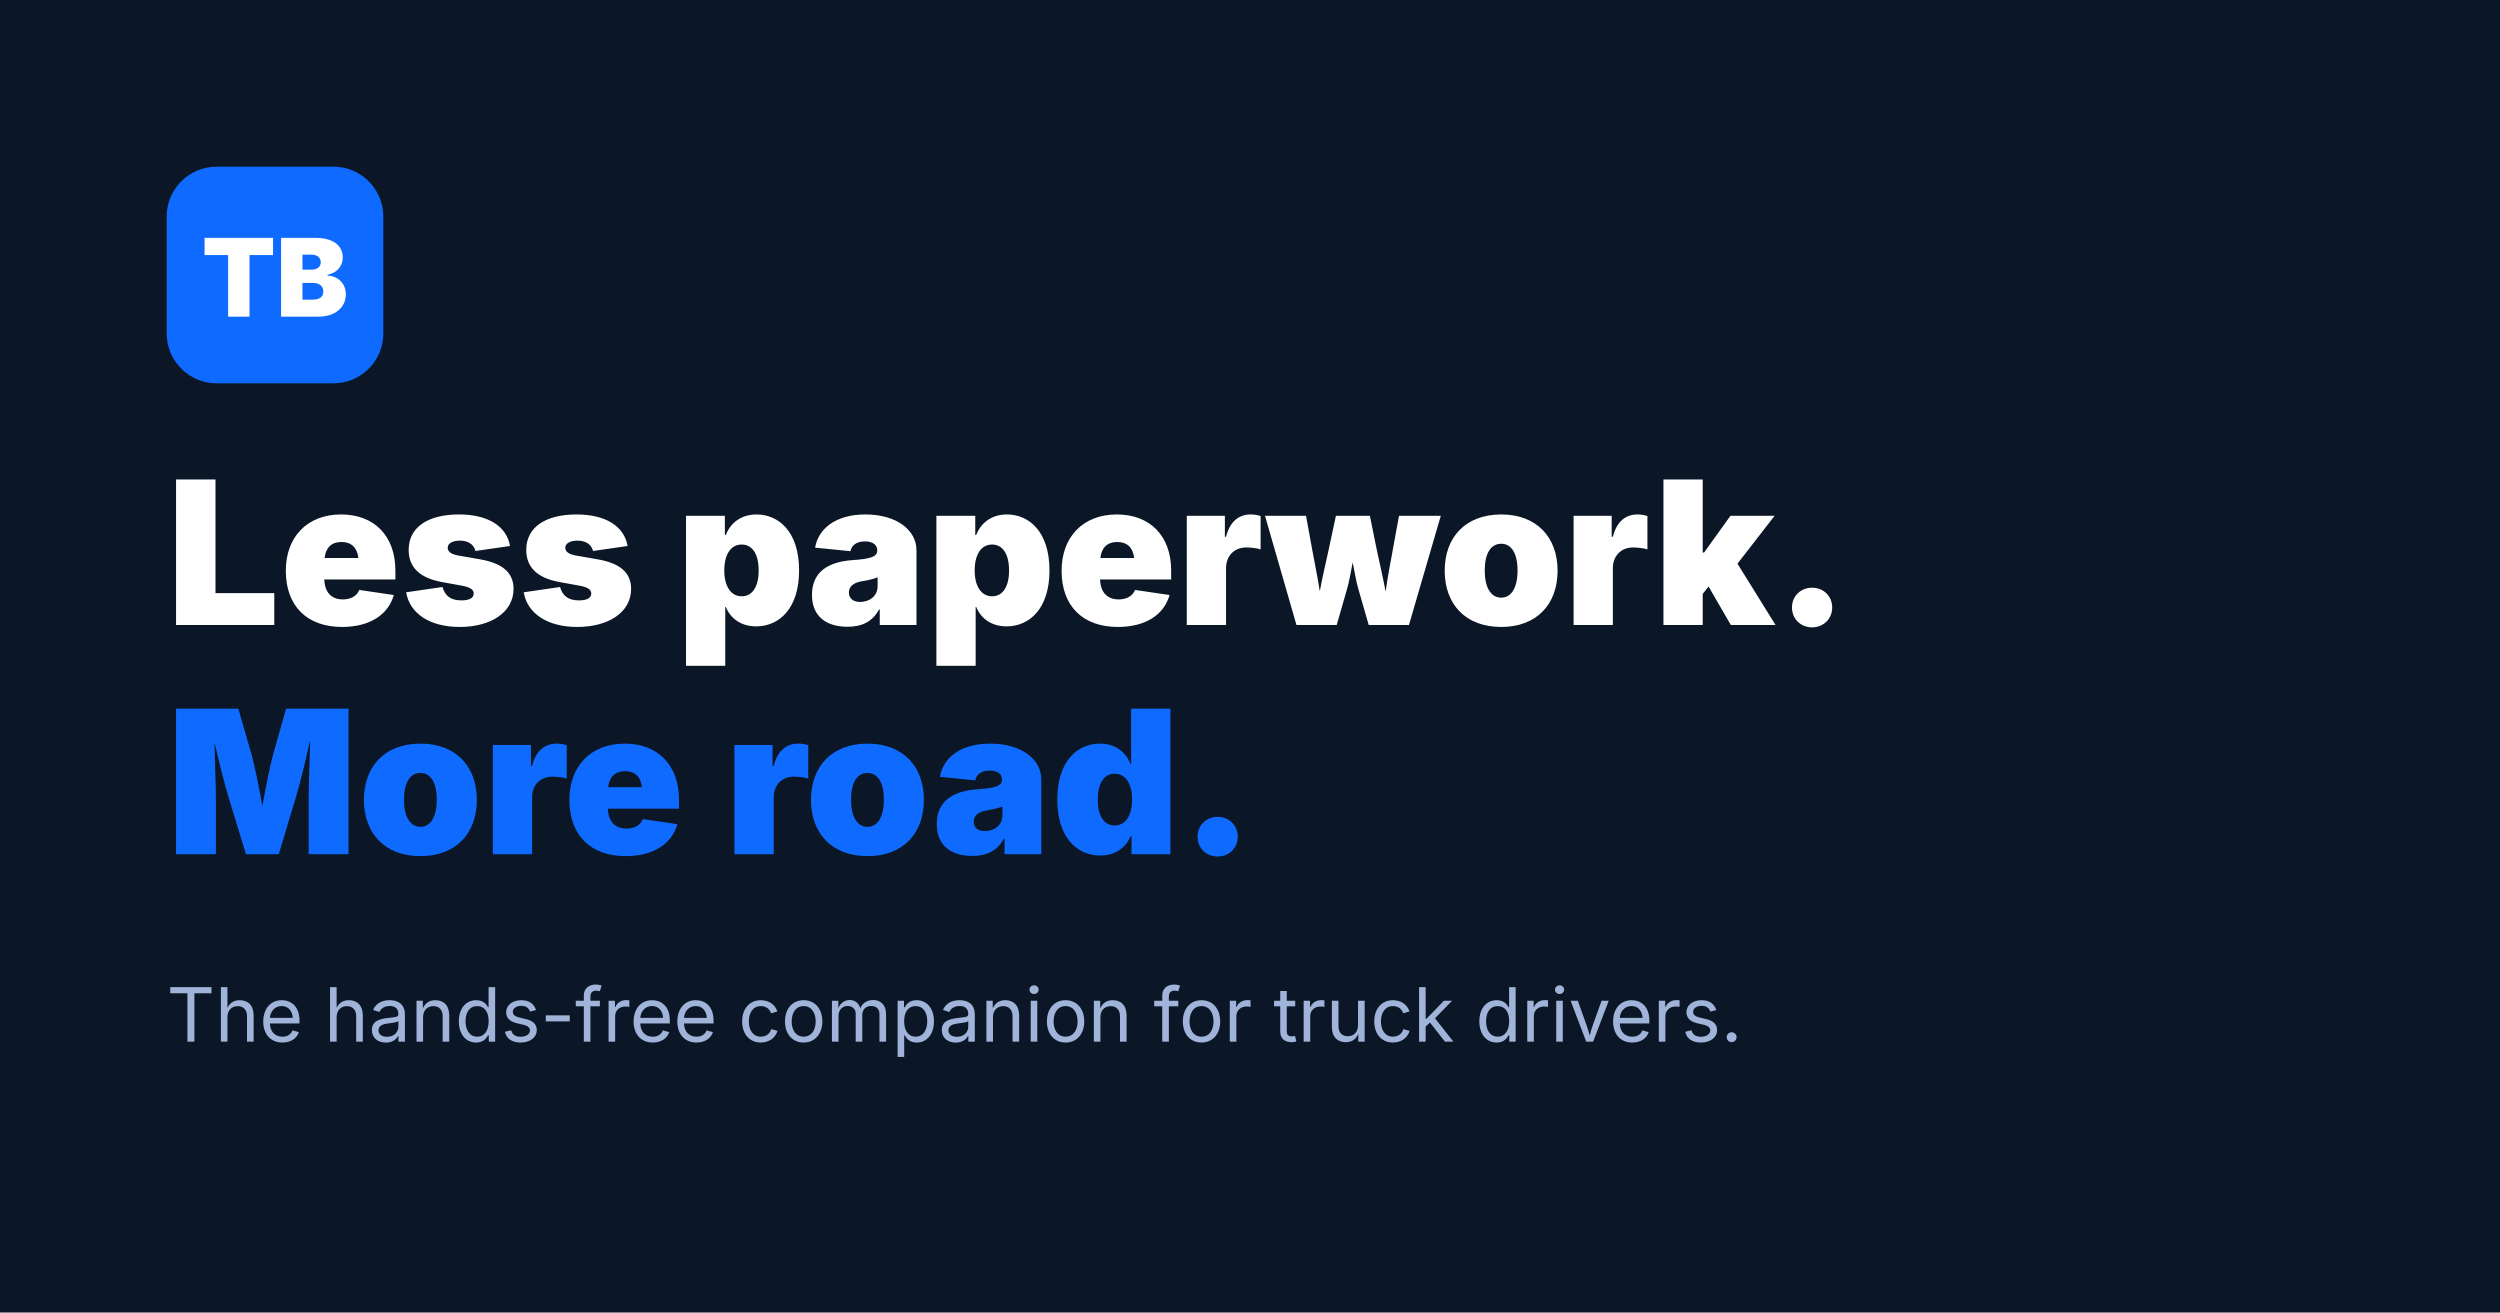
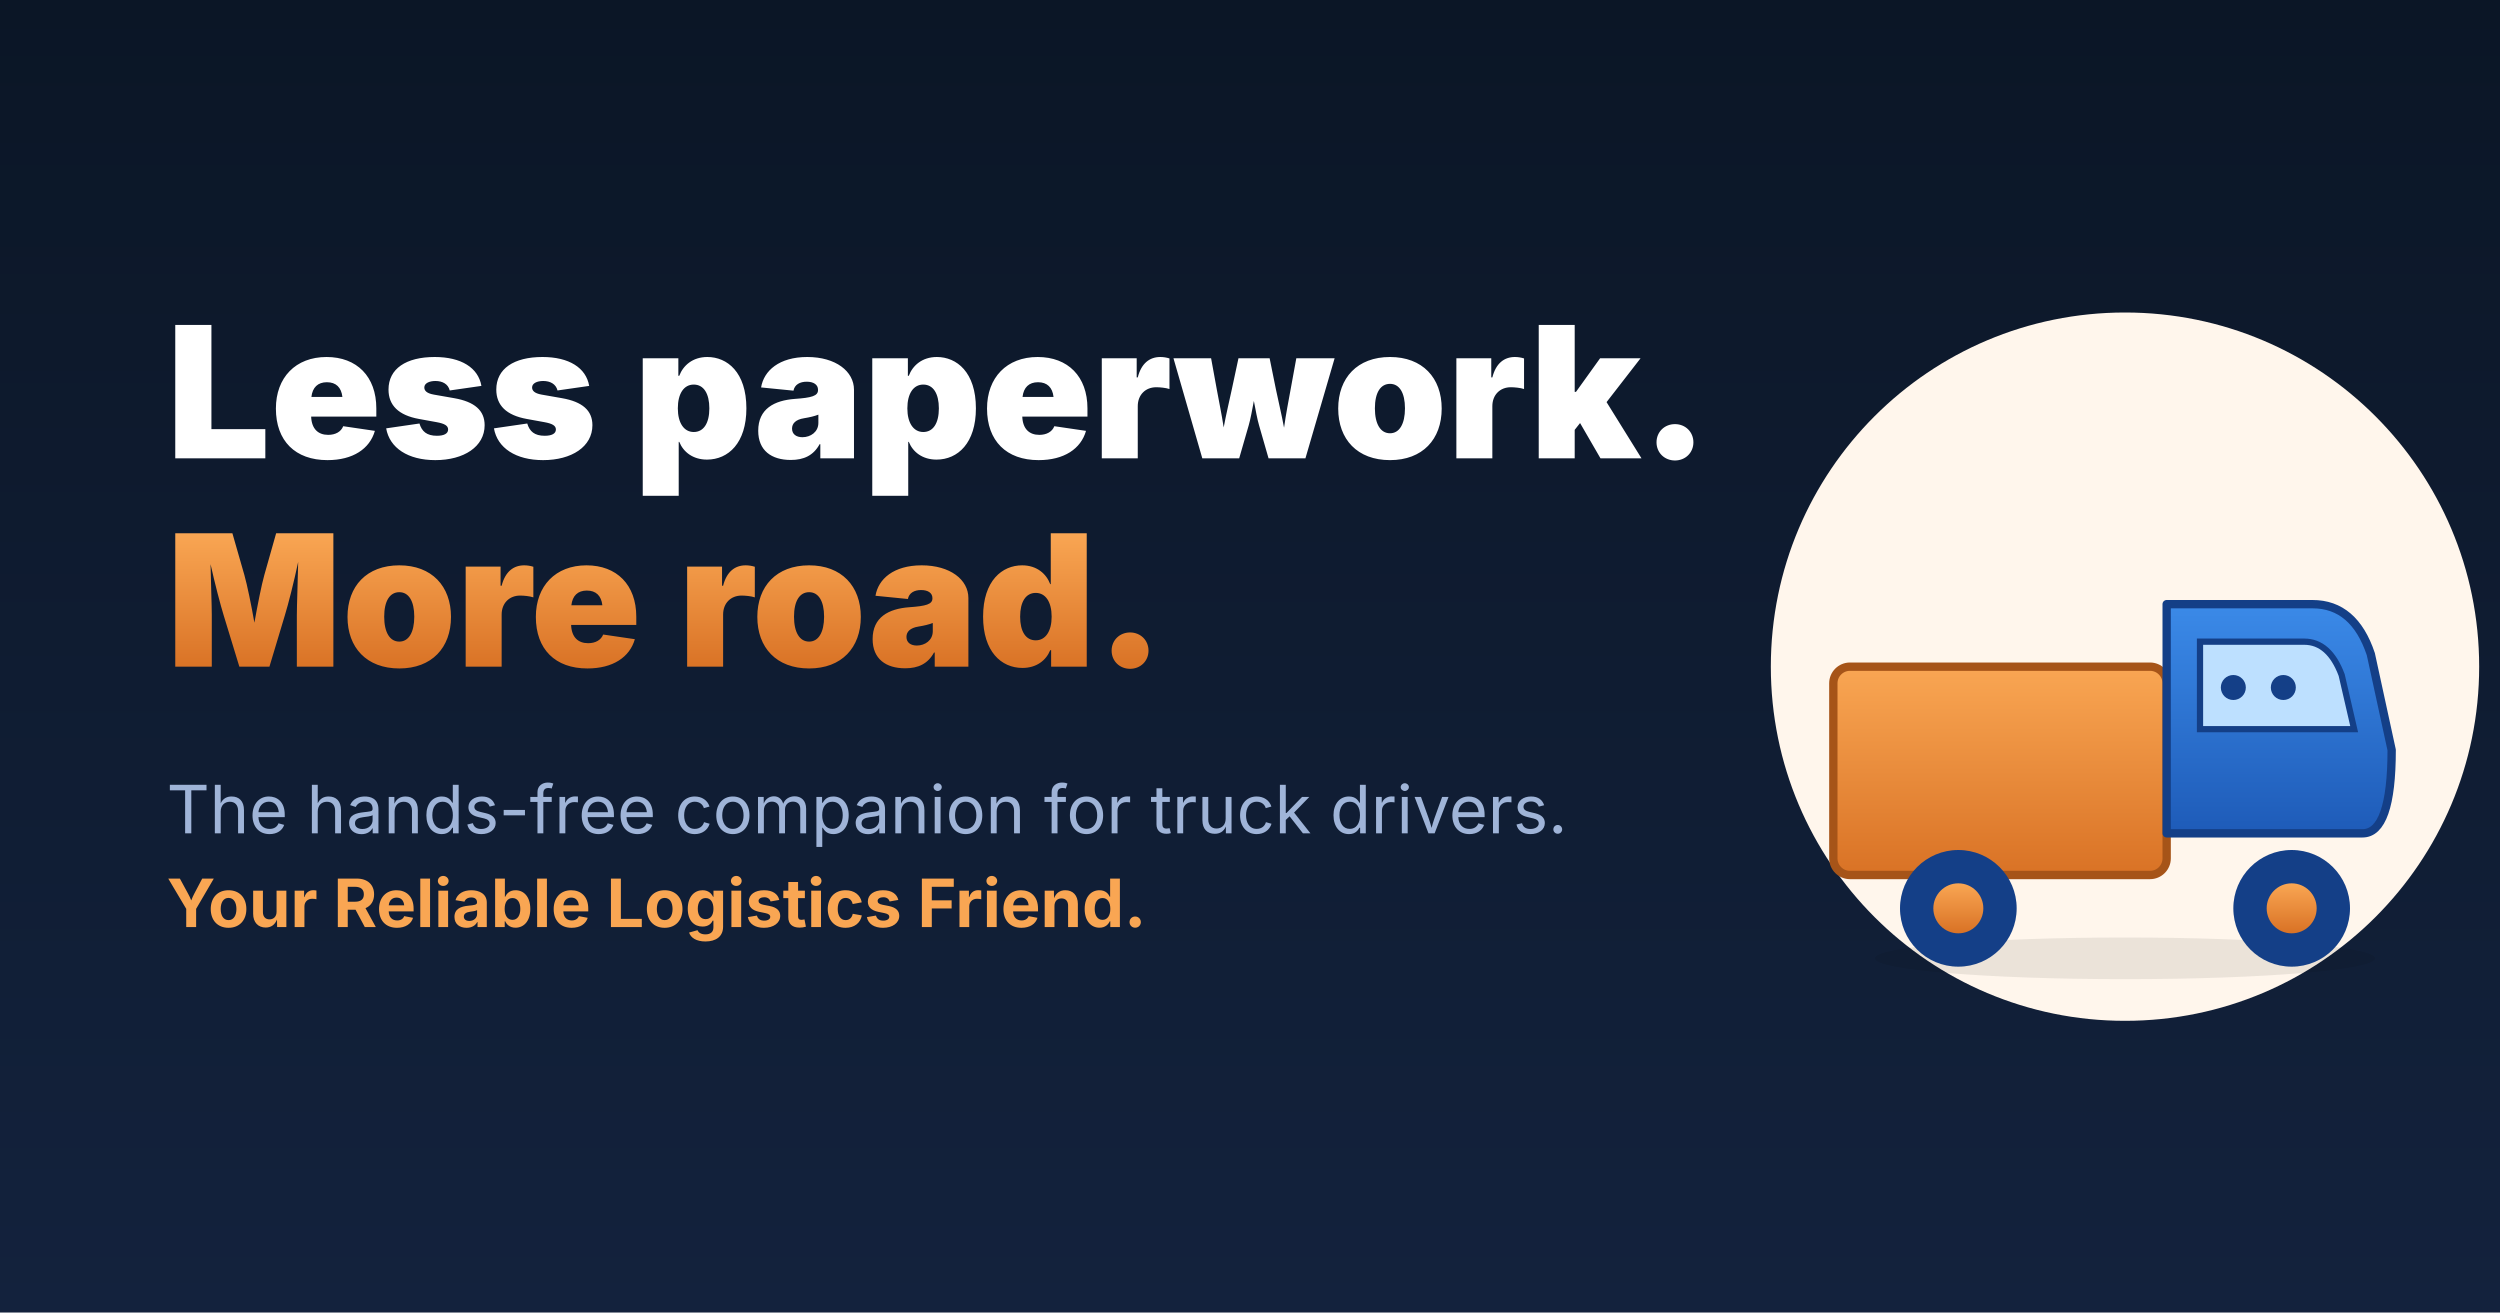
<svg xmlns="http://www.w3.org/2000/svg" width="1200" height="630" viewBox="0 0 1200 630">
-   <rect width="1200" height="630" fill="#0b1626" />
-   <rect x="80" y="80" width="104" height="104" rx="24" fill="#0f6bff" />
-   <text x="132" y="152" font-family="Inter,system-ui,sans-serif" font-size="52" font-weight="900" fill="#fff" text-anchor="middle">TB</text>
-   <text x="80" y="300" font-family="Inter,system-ui,sans-serif" font-size="96" font-weight="900" fill="#fff">Less paperwork.</text>
-   <text x="80" y="410" font-family="Inter,system-ui,sans-serif" font-size="96" font-weight="900" fill="#0f6bff">More road.</text>
-   <text x="80" y="500" font-family="Inter,system-ui,sans-serif" font-size="36" fill="#9fb4d8">The hands-free companion for truck drivers.</text>
+   <defs>
+     <linearGradient id="bg" x1="0" y1="0" x2="0" y2="1">
+       <stop offset="0" stop-color="#0b1626" />
+       <stop offset="1" stop-color="#13223d" />
+     </linearGradient>
+     <linearGradient id="o" x1="0" y1="0" x2="0" y2="1">
+       <stop offset="0" stop-color="#F9A653" />
+       <stop offset="1" stop-color="#D97225" />
+     </linearGradient>
+     <linearGradient id="b" x1="0" y1="0" x2="0" y2="1">
+       <stop offset="0" stop-color="#3B8AE8" />
+       <stop offset="1" stop-color="#1E5BB8" />
+     </linearGradient>
+   </defs>
+   <rect width="1200" height="630" fill="url(#bg)" />
+   <text x="80" y="220" font-family="Inter,system-ui,sans-serif" font-size="88" font-weight="900" fill="#fff">Less paperwork.</text>
+   <text x="80" y="320" font-family="Inter,system-ui,sans-serif" font-size="88" font-weight="900" fill="url(#o)">More road.</text>
+   <text x="80" y="400" font-family="Inter,system-ui,sans-serif" font-size="32" fill="#9fb4d8">The hands-free companion for truck drivers.</text>
+   <text x="80" y="445" font-family="Inter,system-ui,sans-serif" font-size="32" font-weight="700" fill="#F9A653">Your Reliable Logistics Friend.</text>
+   <g transform="translate(820,140)">
+     <circle cx="200" cy="180" r="170" fill="#FFF6EC" />
+     <ellipse cx="200" cy="320" rx="120" ry="10" fill="#000" opacity="0.08" />
+     <rect x="60" y="180" width="160" height="100" rx="8" fill="url(#o)" stroke="#A65418" stroke-width="4" />
+     <path d="M220 150 L290 150 Q310 150 318 174 L328 220 Q328 260 314 260 L220 260 Z" fill="url(#b)" stroke="#143F87" stroke-width="4" stroke-linejoin="round" />
+     <path d="M236 168 L286 168 Q298 168 304 184 L310 210 L236 210 Z" fill="#BDE0FF" stroke="#143F87" stroke-width="3" />
+     <circle cx="252" cy="190" r="6" fill="#143F87" />
+     <circle cx="276" cy="190" r="6" fill="#143F87" />
+     <circle cx="120" cy="296" r="28" fill="#143F87" />
+     <circle cx="120" cy="296" r="12" fill="url(#o)" />
+     <circle cx="280" cy="296" r="28" fill="#143F87" />
+     <circle cx="280" cy="296" r="12" fill="url(#o)" />
+   </g>
</svg>
